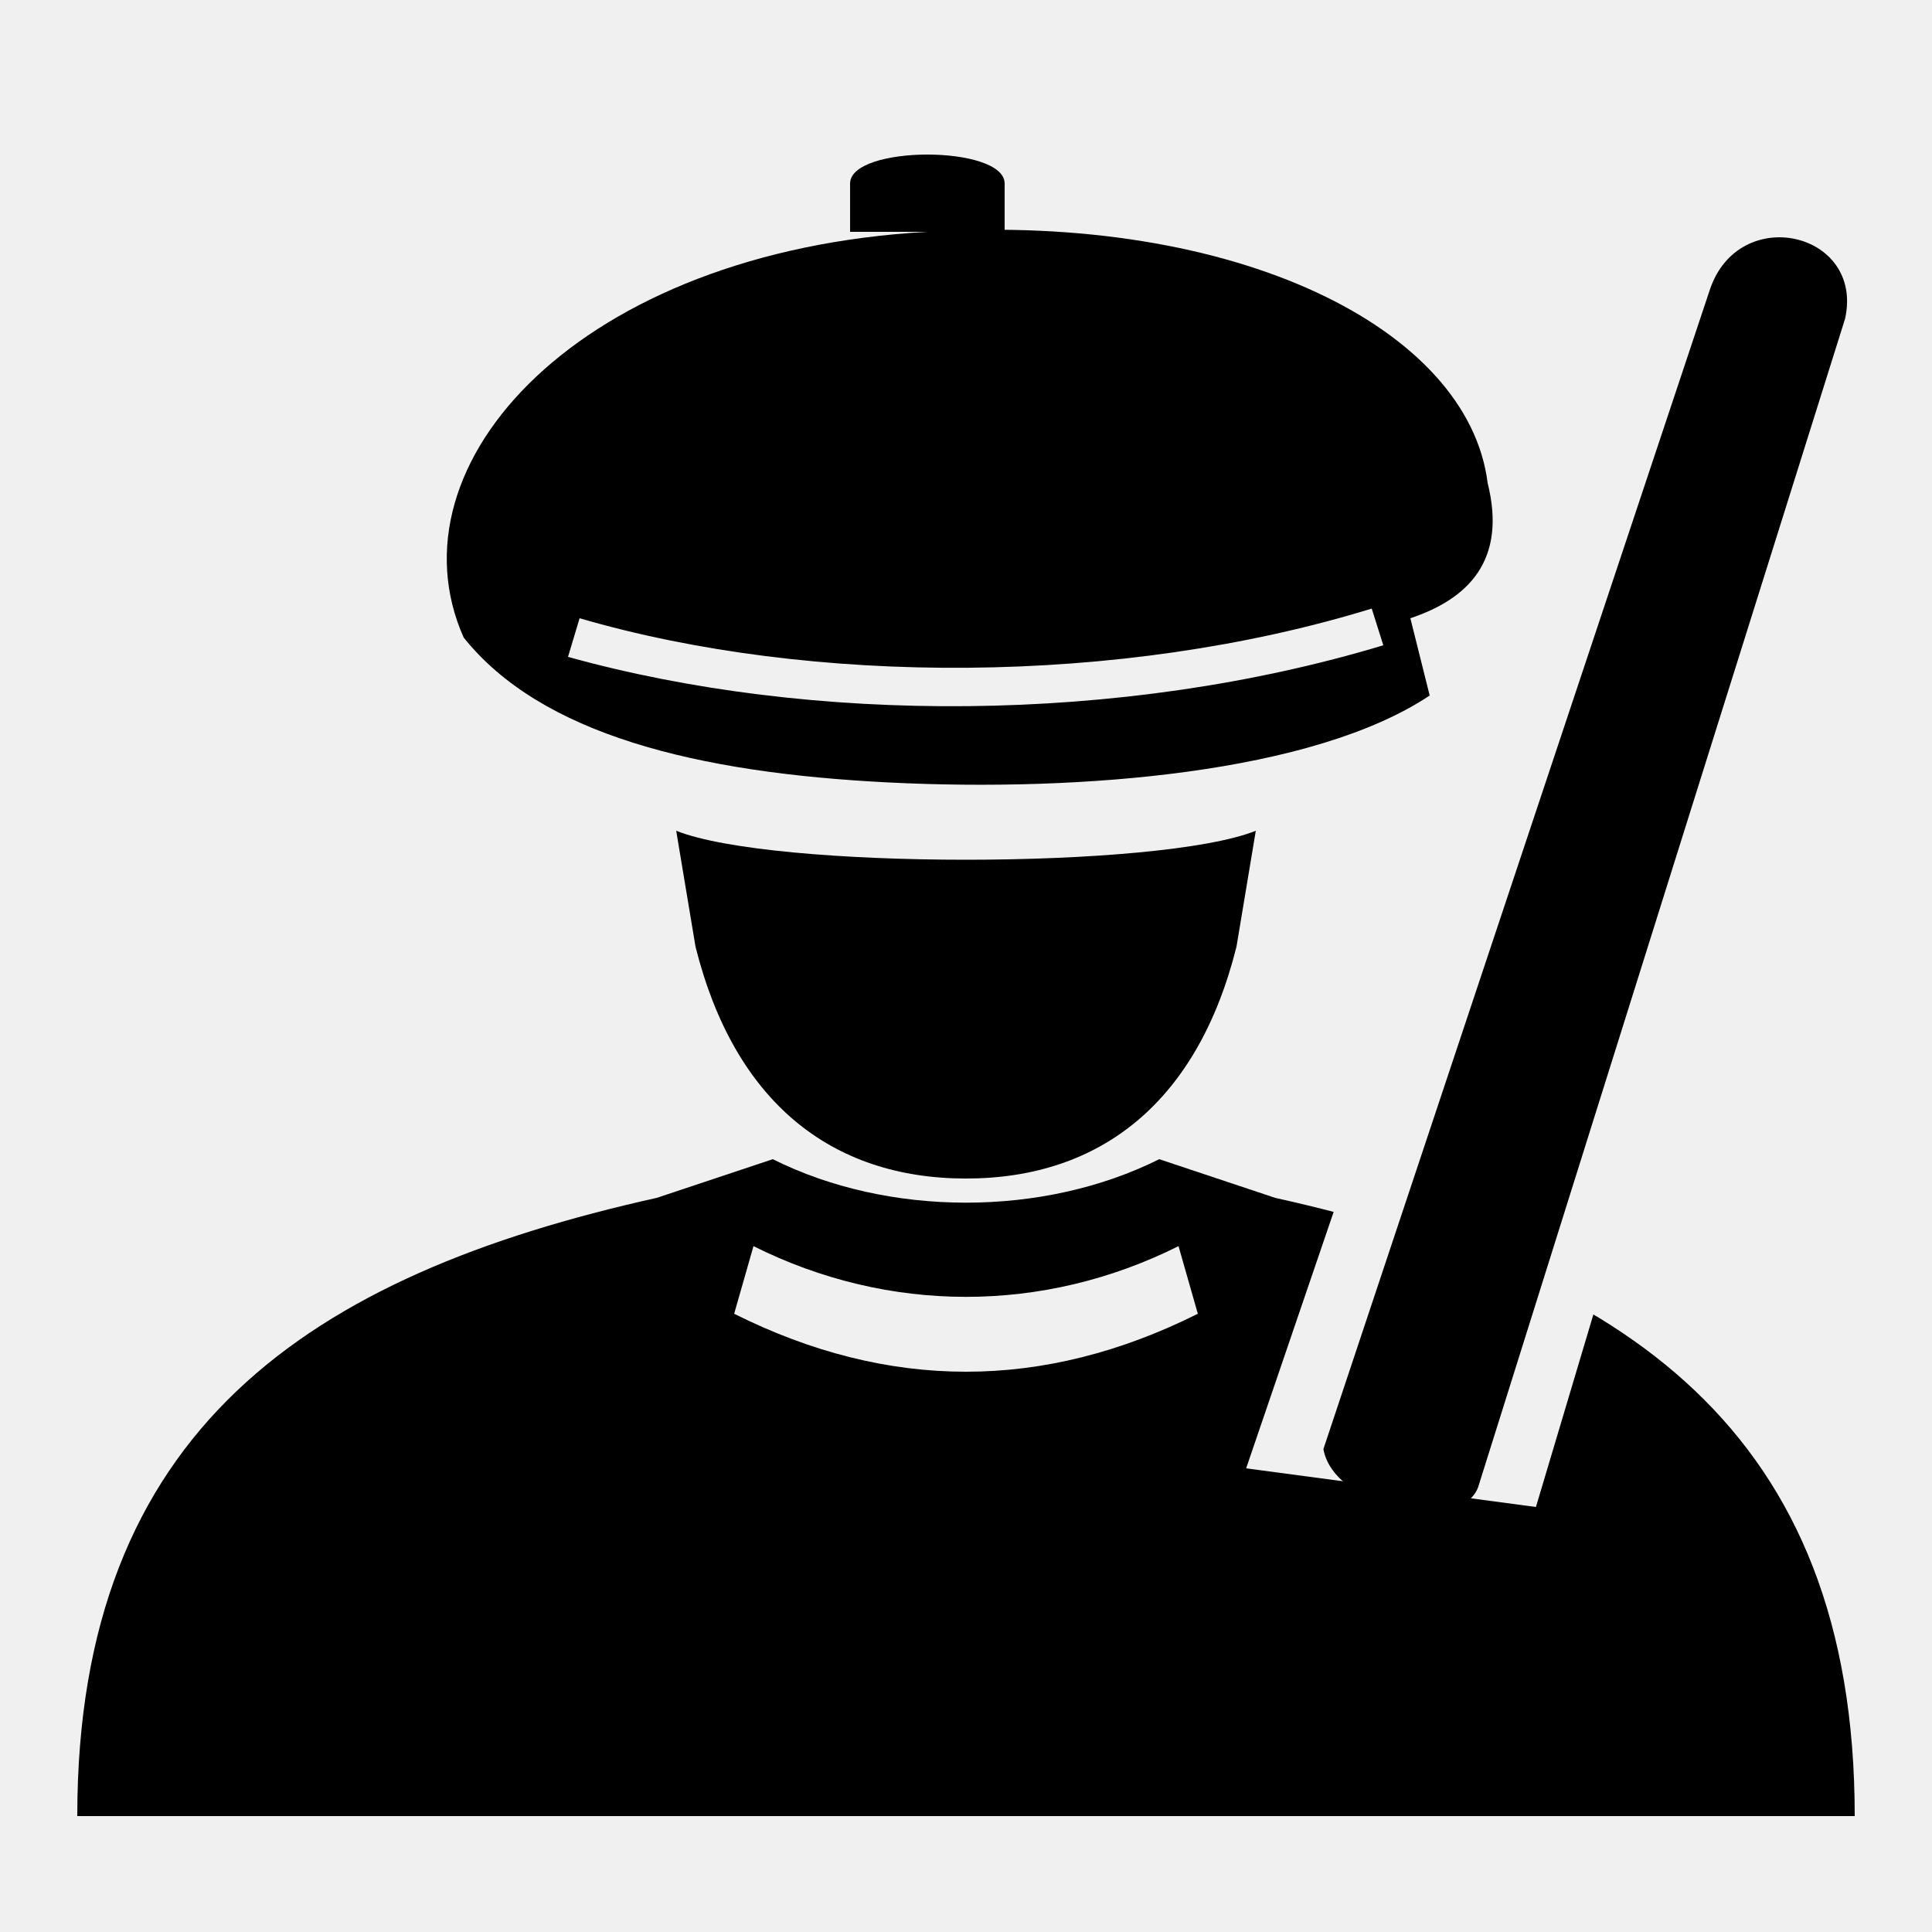
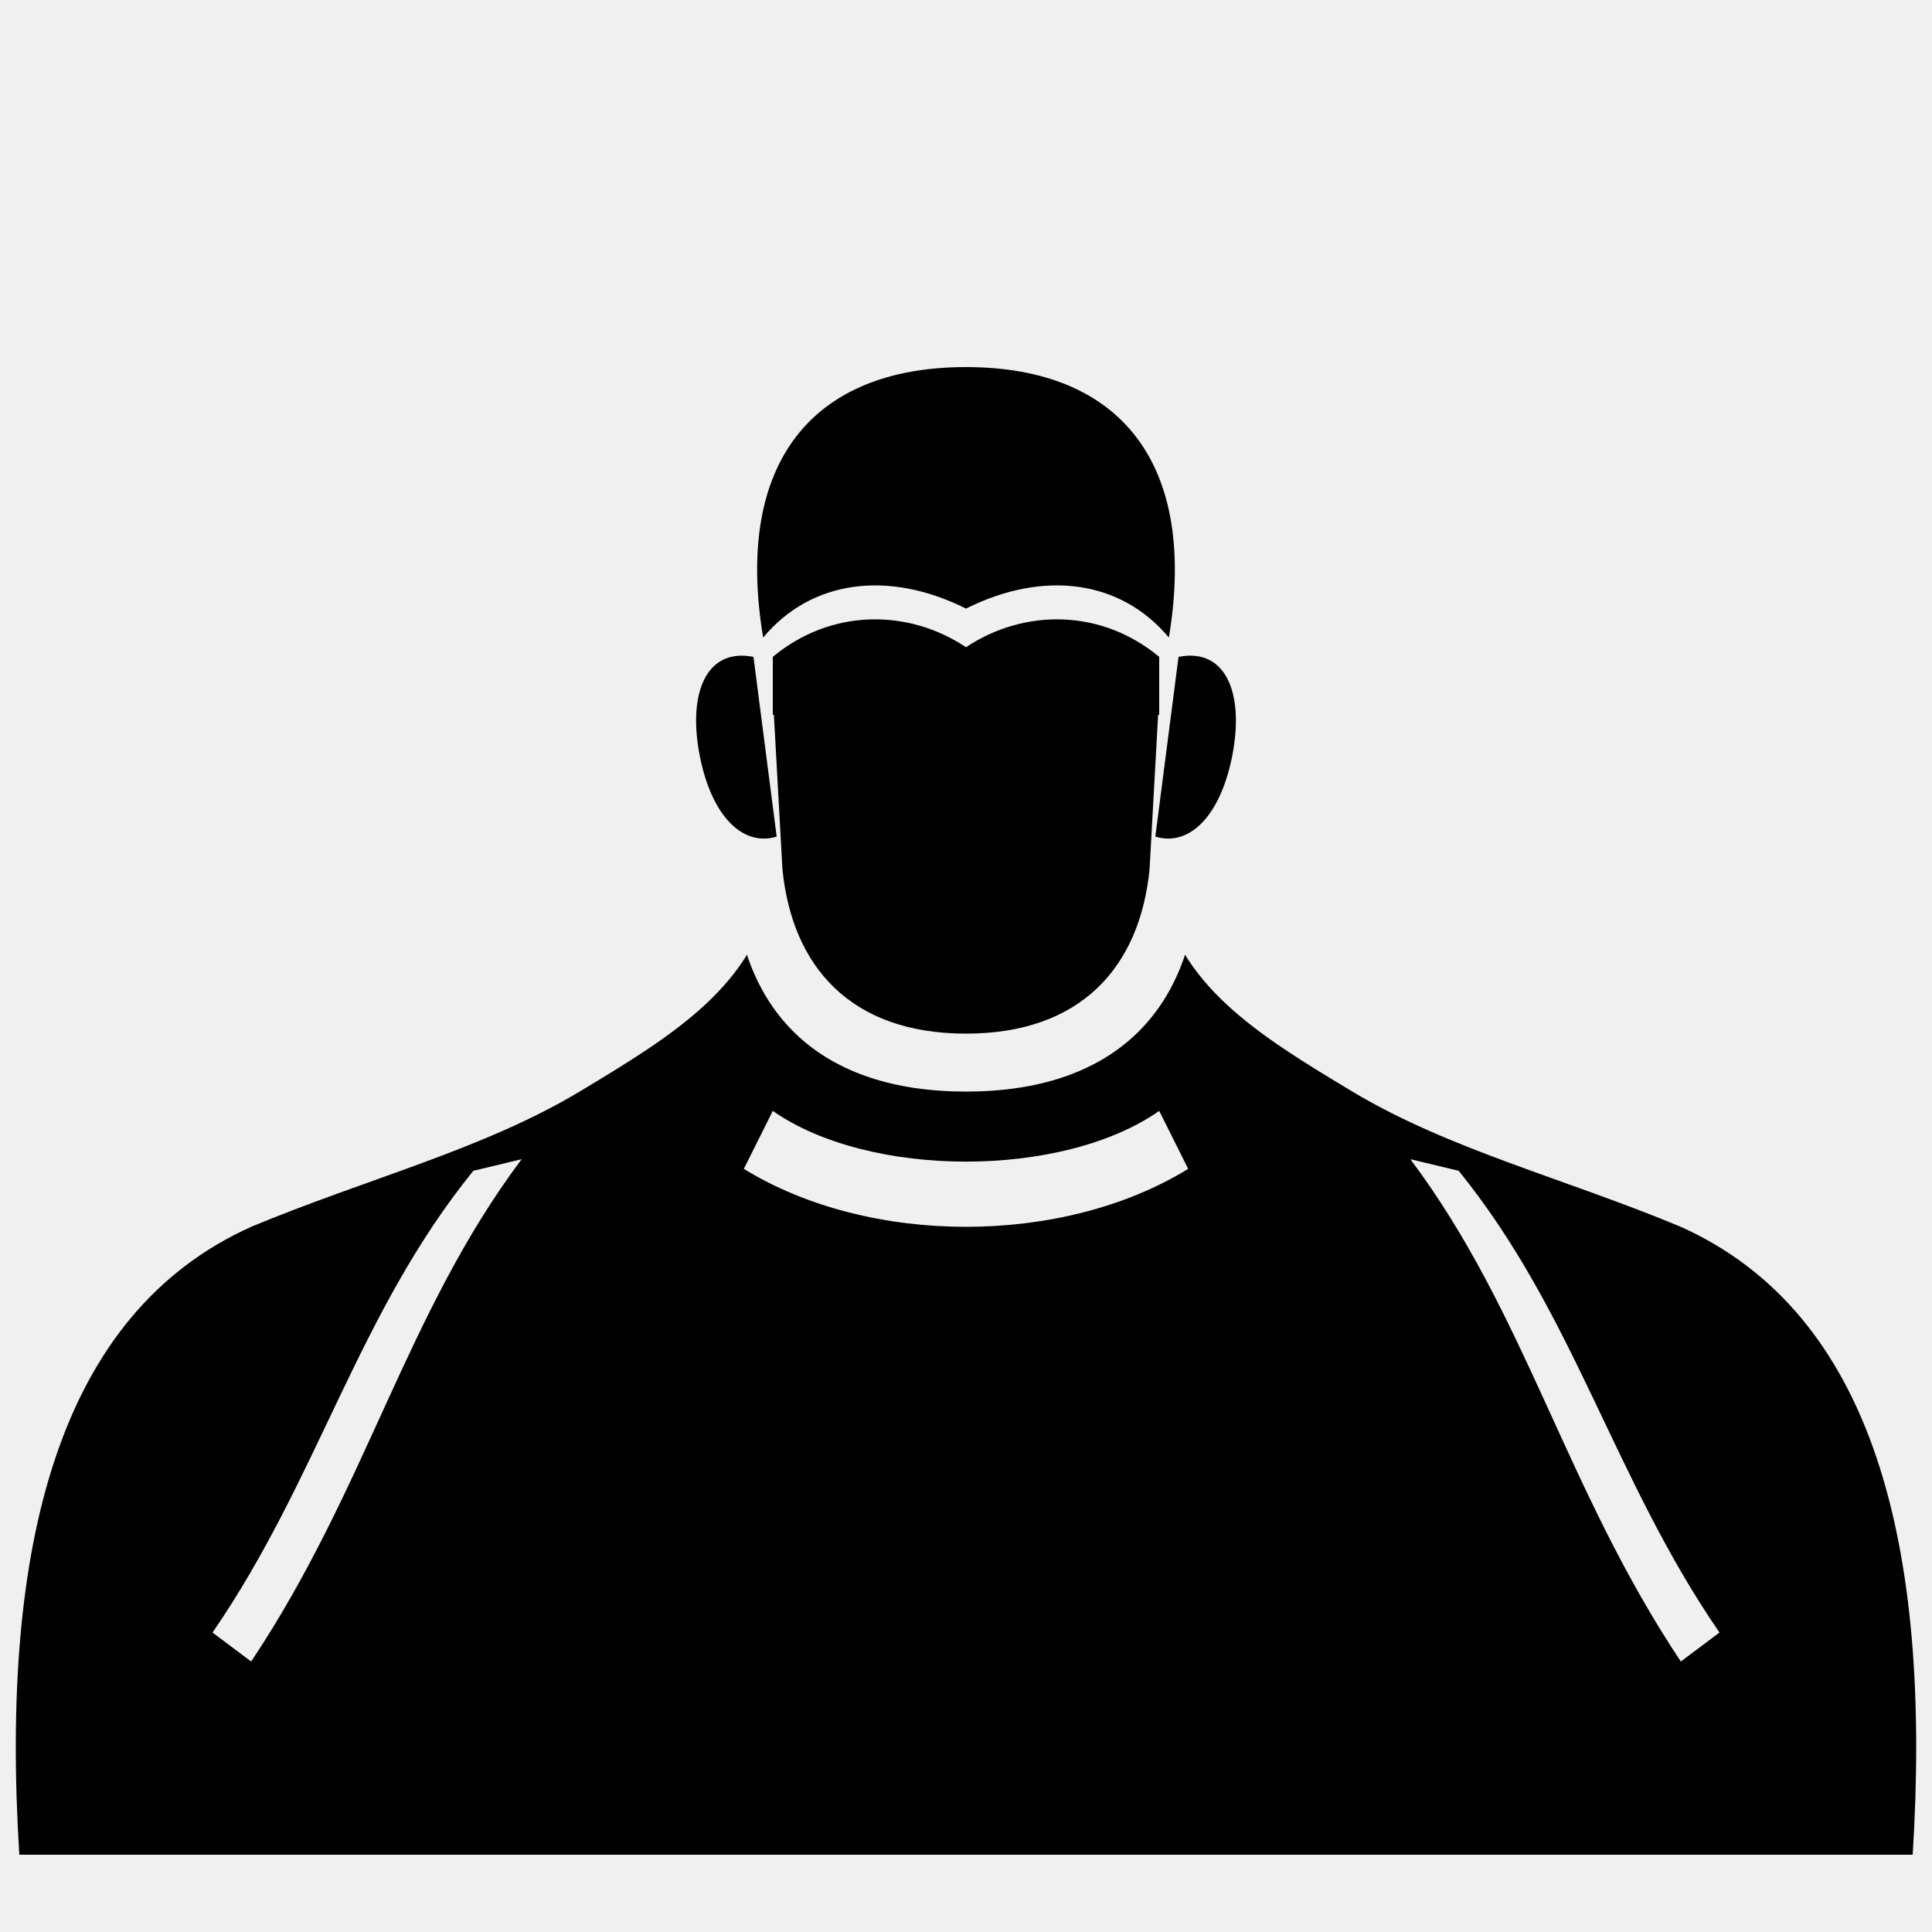
<svg xmlns="http://www.w3.org/2000/svg" viewBox="0 0 100 100" fill="#000000" fill-rule="evenodd">
  <defs>
    <mask id="m">
      <rect width="100" height="100" fill="#fff" />
-       <path d="M64.5 76 L86 13 C88 6 99.5 8.5 98 16 L79.5 78 Z" fill="#000" />
+       <path d="M37.5 40 L62.5 40 L62 46 C61.5 52.5 57.5 56.5 50 56.5 C42.5 56.5 38.5 52.5 38 46 Z" fill="#000" />
    </mask>
  </defs>
-   <path d="M24 33 C20 24 30 13 48 12 C64 11 76 17 77 25 C78 29 76 31 73 32 L74 36 C68 40 56 41 46 40.5 C36 40 28 38 24 33 Z            M30 32 C42 35.5 58 35.5 71 31.5 L71.6 33.4 C58 37.5 42 37.5 29.4 34 Z" />
-   <path d="M44 9.5 C44 7.5 52 7.5 52 9.5 L52 12 L44 12 Z" />
-   <path d="M35 43 C40 45 60 45 65 43 L64 49 C62 57 57 61 50 61 C43 61 38 57 36 49 Z" />
-   <path mask="url(#m)" d="M4 94 C4 74 16 66 34 62 L40 60 C46 63 54 63 60 60 L66 62 C84 66 96 74 96 94 Z M39 64.5 C46 68 54 68 61 64.5 L62 68 C54 72 46 72 38 68 Z" />
-   <path d="M68.5 75 L88.5 15 C90 10.5 96.5 12 95.5 16.5 L76.5 77 C75.5 79.5 69 78 68.5 75 Z" />
+   <path d="M39.5 33 C38 24 42 19 50 19 C58 19 62 24 60.5 33 C58 30 54 29.5 50 31.5 C46 29.5 42 30 39.5 33 Z" />
+   <path d="M40 34 C43 31.5 47 31.5 50 33.5 C53 31.5 57 31.5 60 34 L60 37 L40 37 Z" />
+   <path d="M40 36 L60 36 L59.5 45 C59 50 56 53.5 50 53.5 C44 53.5 41 50 40.5 45 Z" />
+   <path d="M39 34 C36.5 33.5 35.5 36 36.3 39.5 C37 42.5 38.6 43.8 40.2 43.3 Z M61 34 C63.5 33.5 64.5 36 63.7 39.5 C63 42.5 61.4 43.8 59.8 43.3 Z" />
+   <path mask="url(#m)" d="M1 96 C0 80 3 68 13 63.5 C19 61 25 59.5 30 56.5 C35 53.5 39 51 40 46 L60 46 C61 51 65 53.5 70 56.5 C75 59.5 81 61 87 63.5 C97 68 100 80 99 96 Z            M27 60 C21 68 19 77 13 86 L11 84.5 C16.5 76.5 18.5 68 24.5 60.6 Z            M73 60 C79 68 81 77 87 86 L89 84.5 C83.5 76.5 81.5 68 75.5 60.6 Z            M40 57.5 C45 61 55 61 60 57.5 L61.5 60.5 C55 64.5 45 64.5 38.5 60.5 Z" />
</svg>
